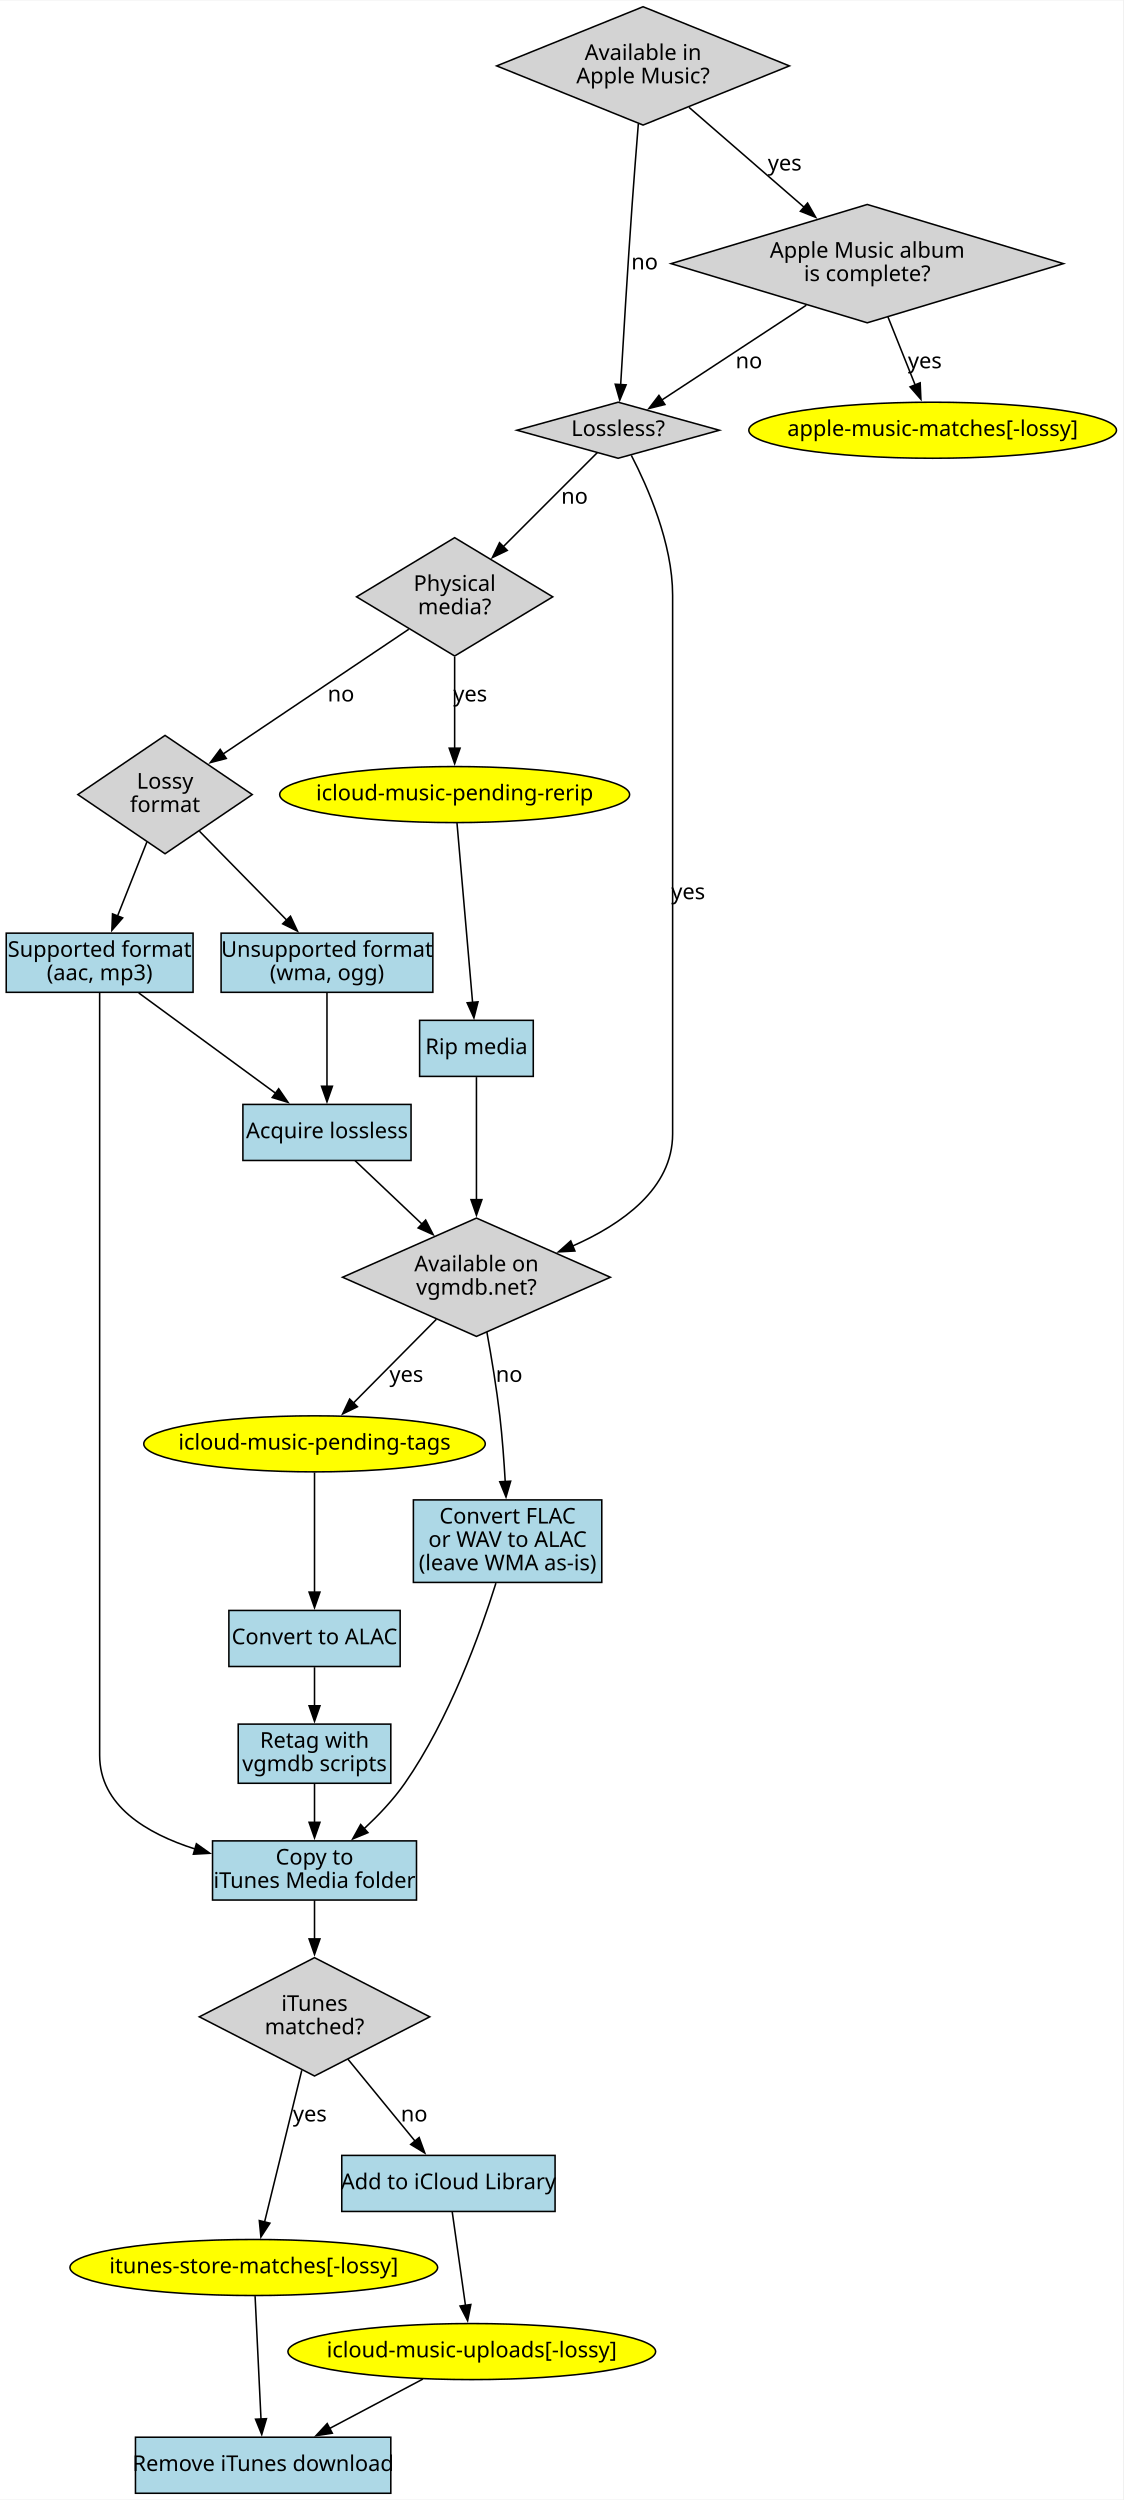
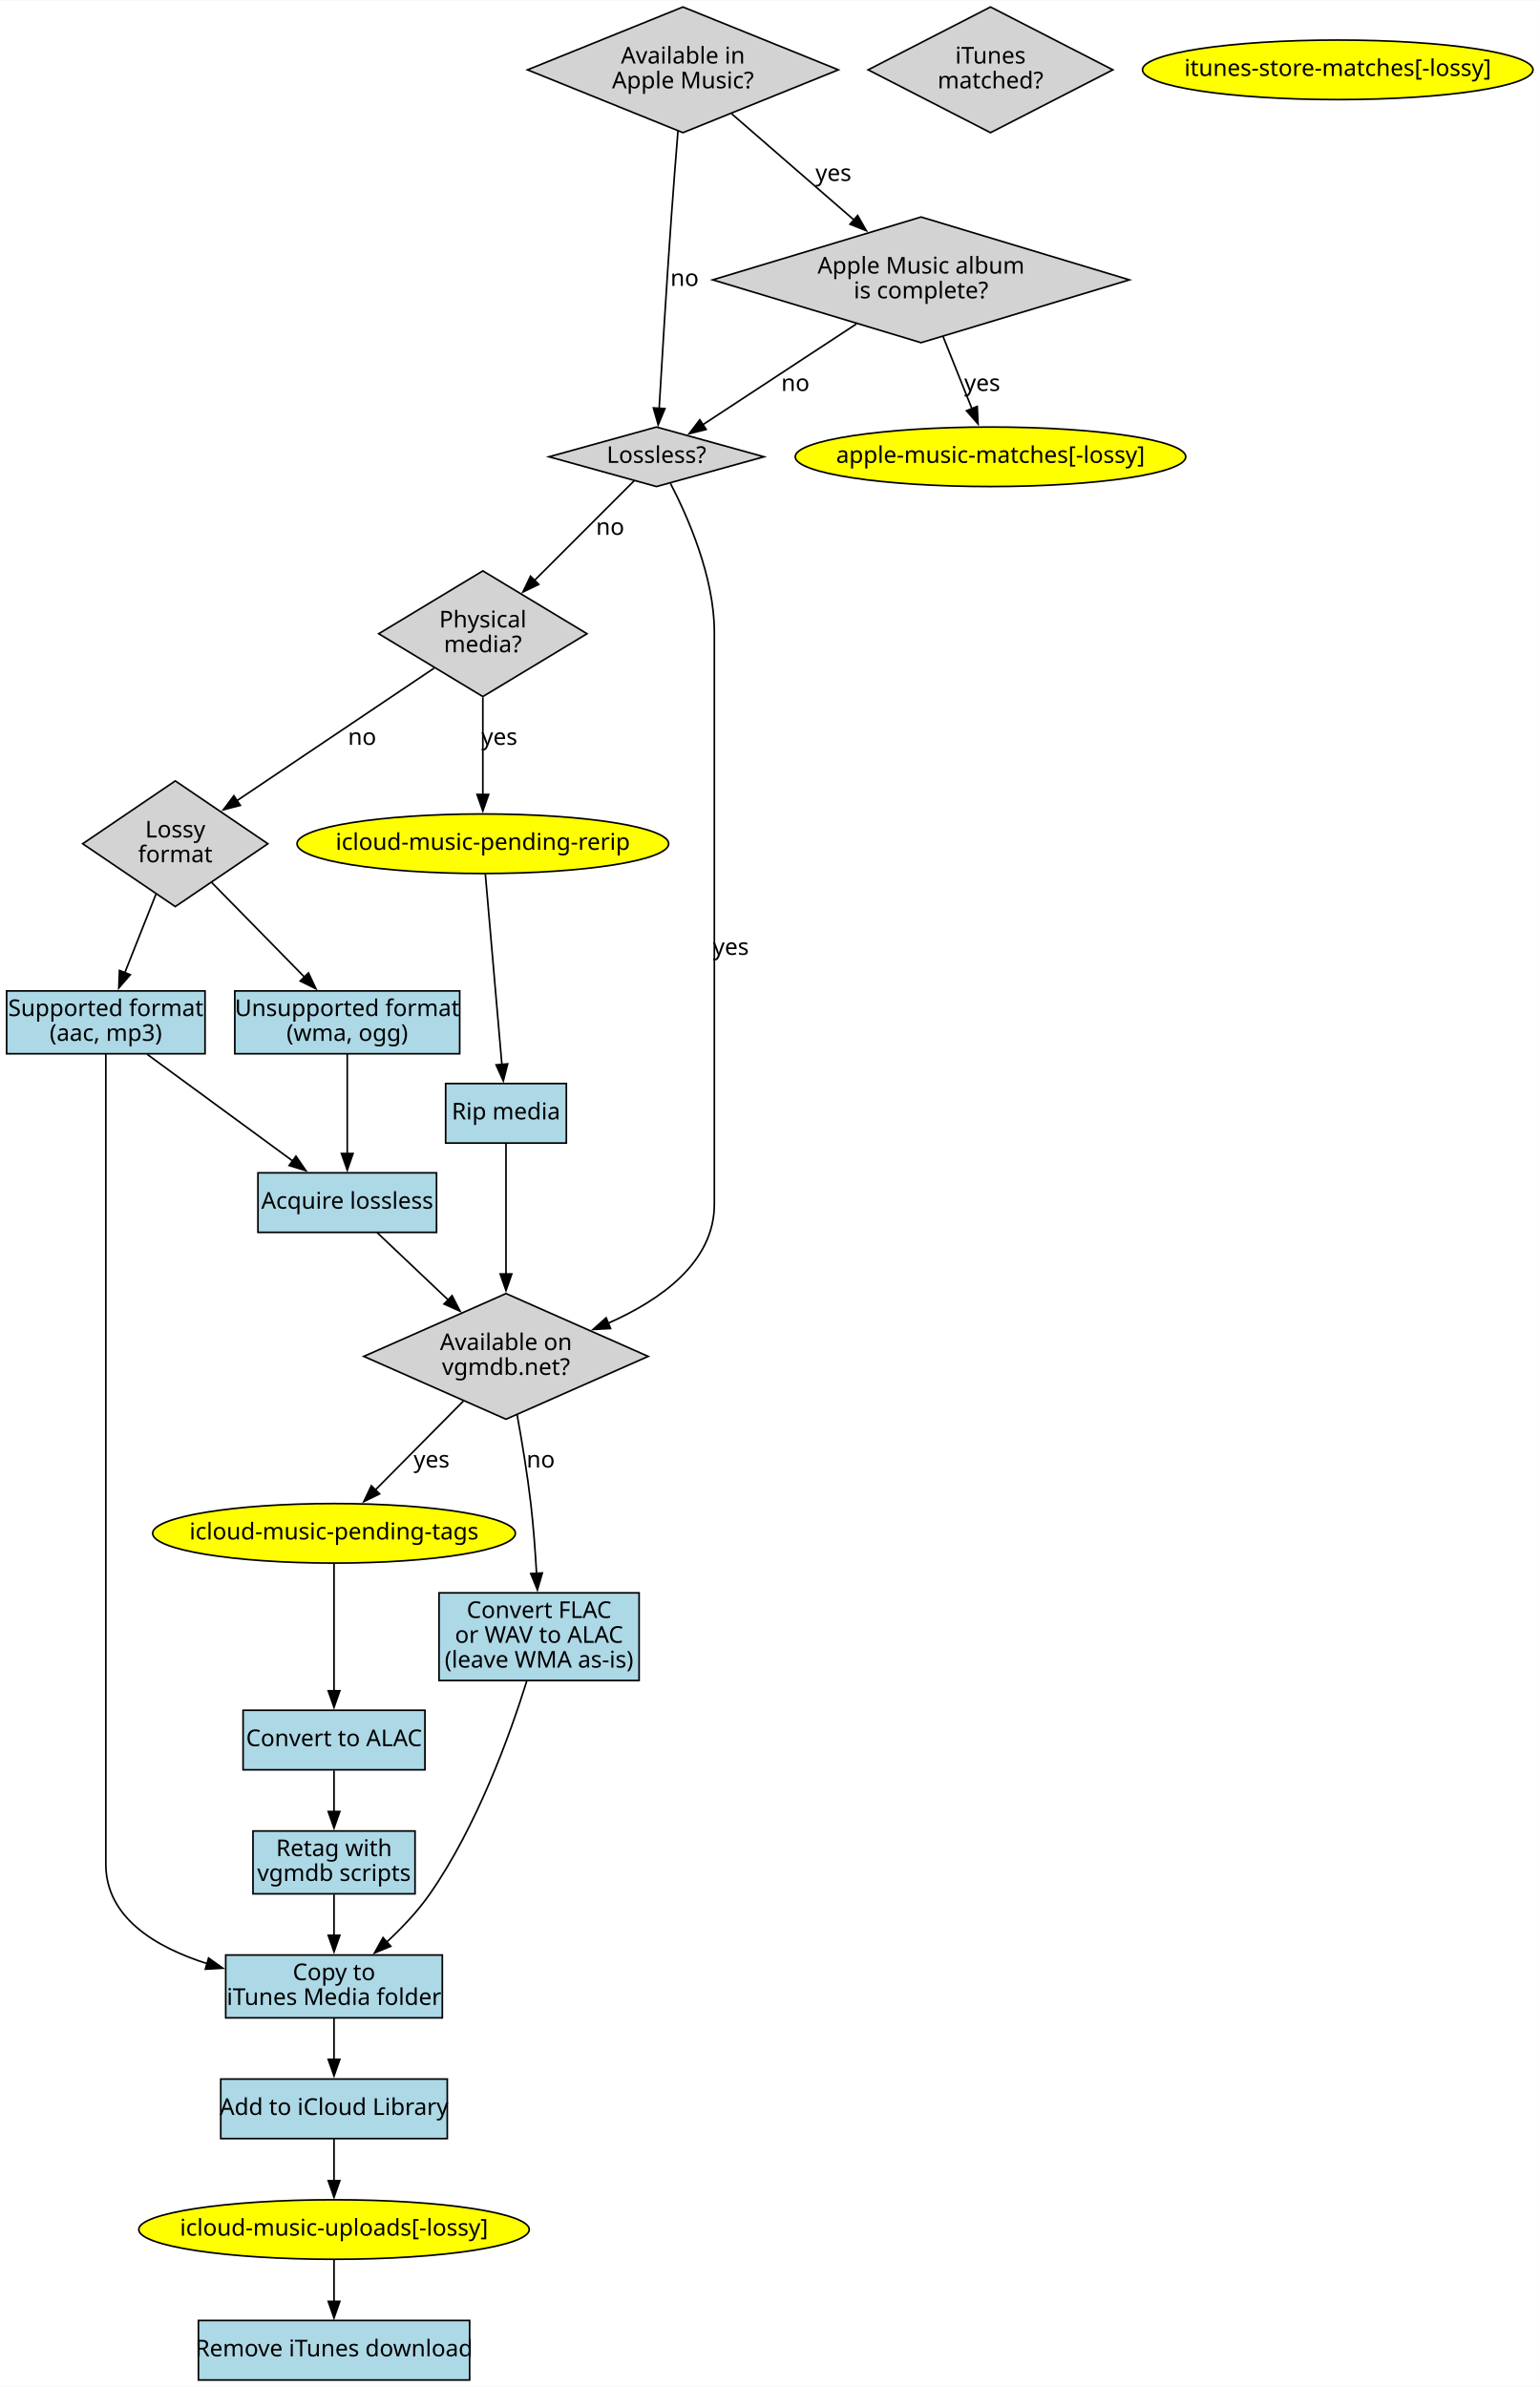
- <svg xmlns="http://www.w3.org/2000/svg" width="721pt" height="1605pt" viewBox="0.00 0.00 721.29 1605.00">
-   <g id="graph0" class="graph" transform="scale(1 1) rotate(0) translate(4 1601)">
-     <polygon fill="white" stroke="none" points="-4,4 -4,-1601 717.29,-1601 717.29,4 -4,4" />
+ <svg xmlns="http://www.w3.org/2000/svg" width="931pt" height="1443pt" viewBox="0.00 0.00 931.29 1443.00">
+   <g id="graph0" class="graph" transform="scale(1 1) rotate(0) translate(4 1439)">
+     <polygon fill="white" stroke="none" points="-4,4 -4,-1439 927.29,-1439 927.29,4 -4,4" />
    <g id="node1" class="node">
-       <polygon fill="lightgray" stroke="black" points="409,-1597 315,-1559 409,-1521 503,-1559 409,-1597" />
-       <text text-anchor="middle" x="409" y="-1562.8" font-family="Calibri" font-size="14.00">Available in</text>
-       <text text-anchor="middle" x="409" y="-1547.8" font-family="Calibri" font-size="14.00">Apple Music?</text>
+       <polygon fill="lightgray" stroke="black" points="409,-1435 315,-1397 409,-1359 503,-1397 409,-1435" />
+       <text text-anchor="middle" x="409" y="-1400.8" font-family="Calibri" font-size="14.00">Available in</text>
+       <text text-anchor="middle" x="409" y="-1385.8" font-family="Calibri" font-size="14.00">Apple Music?</text>
    </g>
    <g id="node2" class="node">
-       <polygon fill="lightgray" stroke="black" points="553,-1470 427,-1432 553,-1394 679,-1432 553,-1470" />
-       <text text-anchor="middle" x="553" y="-1435.8" font-family="Calibri" font-size="14.00">Apple Music album</text>
-       <text text-anchor="middle" x="553" y="-1420.8" font-family="Calibri" font-size="14.00">is complete?</text>
+       <polygon fill="lightgray" stroke="black" points="553,-1308 427,-1270 553,-1232 679,-1270 553,-1308" />
+       <text text-anchor="middle" x="553" y="-1273.8" font-family="Calibri" font-size="14.00">Apple Music album</text>
+       <text text-anchor="middle" x="553" y="-1258.8" font-family="Calibri" font-size="14.00">is complete?</text>
    </g>
    <g id="edge1" class="edge">
-       <path fill="none" stroke="black" d="M438.49,-1532.4C459.89,-1513.83 489.09,-1488.48 512.65,-1468.03" />
-       <polygon fill="black" stroke="black" points="514.65,-1470.92 519.91,-1461.73 510.06,-1465.64 514.65,-1470.92" />
-       <text text-anchor="middle" x="500" y="-1491.8" font-family="Calibri" font-size="14.00">yes</text>
+       <path fill="none" stroke="black" d="M438.49,-1370.4C459.89,-1351.83 489.09,-1326.48 512.65,-1306.03" />
+       <polygon fill="black" stroke="black" points="514.65,-1308.92 519.91,-1299.73 510.06,-1303.64 514.65,-1308.92" />
+       <text text-anchor="middle" x="500" y="-1329.8" font-family="Calibri" font-size="14.00">yes</text>
    </g>
    <g id="node3" class="node">
-       <polygon fill="lightgray" stroke="black" points="393,-1343 327.98,-1325 393,-1307 458.02,-1325 393,-1343" />
-       <text text-anchor="middle" x="393" y="-1321.3" font-family="Calibri" font-size="14.00">Lossless?</text>
+       <polygon fill="lightgray" stroke="black" points="393,-1181 327.98,-1163 393,-1145 458.02,-1163 393,-1181" />
+       <text text-anchor="middle" x="393" y="-1159.3" font-family="Calibri" font-size="14.00">Lossless?</text>
    </g>
    <g id="edge4" class="edge">
-       <path fill="none" stroke="black" d="M406,-1522.05C404.71,-1506.11 403.22,-1487.12 402,-1470 399.14,-1429.77 396.32,-1383.19 394.62,-1354.15" />
-       <polygon fill="black" stroke="black" points="398.12,-1354.15 394.05,-1344.37 391.14,-1354.55 398.12,-1354.15" />
-       <text text-anchor="middle" x="410" y="-1428.3" font-family="Calibri" font-size="14.00">no</text>
+       <path fill="none" stroke="black" d="M406,-1360.05C404.71,-1344.11 403.22,-1325.12 402,-1308 399.14,-1267.77 396.32,-1221.19 394.62,-1192.15" />
+       <polygon fill="black" stroke="black" points="398.12,-1192.15 394.05,-1182.37 391.14,-1192.55 398.12,-1192.15" />
+       <text text-anchor="middle" x="410" y="-1266.3" font-family="Calibri" font-size="14.00">no</text>
    </g>
    <g id="edge3" class="edge">
-       <path fill="none" stroke="black" d="M513.86,-1405.31C485.11,-1386.45 446.74,-1361.27 421.01,-1344.38" />
-       <polygon fill="black" stroke="black" points="423.04,-1341.53 412.76,-1338.96 419.2,-1347.38 423.04,-1341.53" />
-       <text text-anchor="middle" x="477" y="-1364.8" font-family="Calibri" font-size="14.00">no</text>
+       <path fill="none" stroke="black" d="M513.86,-1243.31C485.11,-1224.45 446.74,-1199.27 421.01,-1182.38" />
+       <polygon fill="black" stroke="black" points="423.04,-1179.53 412.76,-1176.96 419.2,-1185.38 423.04,-1179.53" />
+       <text text-anchor="middle" x="477" y="-1202.8" font-family="Calibri" font-size="14.00">no</text>
    </g>
    <g id="node8" class="node">
-       <ellipse fill="yellow" stroke="black" cx="595" cy="-1325" rx="118.08" ry="18" />
-       <text text-anchor="middle" x="595" y="-1321.3" font-family="Calibri" font-size="14.00">apple-music-matches[-lossy]</text>
+       <ellipse fill="yellow" stroke="black" cx="595" cy="-1163" rx="118.08" ry="18" />
+       <text text-anchor="middle" x="595" y="-1159.3" font-family="Calibri" font-size="14.00">apple-music-matches[-lossy]</text>
    </g>
    <g id="edge2" class="edge">
-       <path fill="none" stroke="black" d="M566.29,-1397.78C571.92,-1383.7 578.41,-1367.47 583.8,-1354" />
-       <polygon fill="black" stroke="black" points="586.99,-1355.45 587.46,-1344.86 580.49,-1352.85 586.99,-1355.45" />
-       <text text-anchor="middle" x="590" y="-1364.8" font-family="Calibri" font-size="14.00">yes</text>
+       <path fill="none" stroke="black" d="M566.29,-1235.78C571.92,-1221.7 578.41,-1205.47 583.8,-1192" />
+       <polygon fill="black" stroke="black" points="586.99,-1193.45 587.46,-1182.86 580.49,-1190.85 586.99,-1193.45" />
+       <text text-anchor="middle" x="590" y="-1202.8" font-family="Calibri" font-size="14.00">yes</text>
    </g>
    <g id="node4" class="node">
-       <polygon fill="lightgray" stroke="black" points="302,-819 216,-781 302,-743 388,-781 302,-819" />
-       <text text-anchor="middle" x="302" y="-784.8" font-family="Calibri" font-size="14.00">Available on</text>
-       <text text-anchor="middle" x="302" y="-769.8" font-family="Calibri" font-size="14.00">vgmdb.net?</text>
+       <polygon fill="lightgray" stroke="black" points="302,-657 216,-619 302,-581 388,-619 302,-657" />
+       <text text-anchor="middle" x="302" y="-622.8" font-family="Calibri" font-size="14.00">Available on</text>
+       <text text-anchor="middle" x="302" y="-607.8" font-family="Calibri" font-size="14.00">vgmdb.net?</text>
    </g>
    <g id="edge5" class="edge">
-       <path fill="none" stroke="black" d="M401.47,-1308.87C411.83,-1288.93 428,-1252.43 428,-1219 428,-1219 428,-1219 428,-873 428,-837.94 395.54,-815.03 363.57,-800.96" />
-       <polygon fill="black" stroke="black" points="365.23,-797.86 354.65,-797.28 362.56,-804.33 365.23,-797.86" />
-       <text text-anchor="middle" x="438" y="-1023.8" font-family="Calibri" font-size="14.00">yes</text>
+       <path fill="none" stroke="black" d="M401.47,-1146.87C411.83,-1126.93 428,-1090.43 428,-1057 428,-1057 428,-1057 428,-711 428,-675.94 395.54,-653.03 363.57,-638.96" />
+       <polygon fill="black" stroke="black" points="365.23,-635.86 354.65,-635.28 362.56,-642.33 365.23,-635.86" />
+       <text text-anchor="middle" x="438" y="-861.8" font-family="Calibri" font-size="14.00">yes</text>
    </g>
    <g id="node6" class="node">
-       <polygon fill="lightgray" stroke="black" points="288,-1256 225,-1218 288,-1180 351,-1218 288,-1256" />
-       <text text-anchor="middle" x="288" y="-1221.8" font-family="Calibri" font-size="14.00">Physical</text>
-       <text text-anchor="middle" x="288" y="-1206.8" font-family="Calibri" font-size="14.00">media?</text>
+       <polygon fill="lightgray" stroke="black" points="288,-1094 225,-1056 288,-1018 351,-1056 288,-1094" />
+       <text text-anchor="middle" x="288" y="-1059.8" font-family="Calibri" font-size="14.00">Physical</text>
+       <text text-anchor="middle" x="288" y="-1044.8" font-family="Calibri" font-size="14.00">media?</text>
+     </g>
+     <g id="edge15" class="edge">
+       <path fill="none" stroke="black" d="M379.7,-1148.7C364.57,-1133.57 339.34,-1108.34 319.17,-1088.17" />
+       <polygon fill="black" stroke="black" points="321.78,-1085.83 312.23,-1081.23 316.83,-1090.78 321.78,-1085.83" />
+       <text text-anchor="middle" x="365" y="-1115.8" font-family="Calibri" font-size="14.00">no</text>
+     </g>
+     <g id="node11" class="node">
+       <ellipse fill="yellow" stroke="black" cx="198" cy="-512" rx="109.68" ry="18" />
+       <text text-anchor="middle" x="198" y="-508.3" font-family="Calibri" font-size="14.00">icloud-music-pending-tags</text>
+     </g>
+     <g id="edge6" class="edge">
+       <path fill="none" stroke="black" d="M276.29,-592.04C260,-575.6 239.04,-554.44 222.91,-538.15" />
+       <polygon fill="black" stroke="black" points="225.55,-535.84 216.03,-531.2 220.58,-540.77 225.55,-535.84" />
+       <text text-anchor="middle" x="257" y="-551.8" font-family="Calibri" font-size="14.00">yes</text>
+     </g>
+     <g id="node17" class="node">
+       <polygon fill="lightblue" stroke="black" points="382.5,-476 261.5,-476 261.5,-423 382.5,-423 382.5,-476" />
+       <text text-anchor="middle" x="322" y="-460.8" font-family="Calibri" font-size="14.00">Convert FLAC</text>
+       <text text-anchor="middle" x="322" y="-445.8" font-family="Calibri" font-size="14.00">or WAV to ALAC</text>
+       <text text-anchor="middle" x="322" y="-430.8" font-family="Calibri" font-size="14.00">(leave WMA as-is)</text>
+     </g>
+     <g id="edge13" class="edge">
+       <path fill="none" stroke="black" d="M308.69,-583.85C311.65,-567.6 314.92,-547.86 317,-530 318.61,-516.19 319.72,-500.96 320.49,-487.56" />
+       <polygon fill="black" stroke="black" points="323.97,-488.02 320.99,-477.85 316.98,-487.66 323.97,-488.02" />
+       <text text-anchor="middle" x="323" y="-551.8" font-family="Calibri" font-size="14.00">no</text>
+     </g>
+     <g id="node5" class="node">
+       <polygon fill="lightgray" stroke="black" points="595,-1435 521,-1397 595,-1359 669,-1397 595,-1435" />
+       <text text-anchor="middle" x="595" y="-1400.8" font-family="Calibri" font-size="14.00">iTunes</text>
+       <text text-anchor="middle" x="595" y="-1385.8" font-family="Calibri" font-size="14.00">matched?</text>
+     </g>
+     <g id="node7" class="node">
+       <polygon fill="lightgray" stroke="black" points="102,-967 46,-929 102,-891 158,-929 102,-967" />
+       <text text-anchor="middle" x="102" y="-932.8" font-family="Calibri" font-size="14.00">Lossy</text>
+       <text text-anchor="middle" x="102" y="-917.8" font-family="Calibri" font-size="14.00">format</text>
+     </g>
+     <g id="edge19" class="edge">
+       <path fill="none" stroke="black" d="M258.53,-1035.19C226.22,-1013.48 174.33,-978.61 139.24,-955.03" />
+       <polygon fill="black" stroke="black" points="141.32,-952.21 131.07,-949.54 137.42,-958.02 141.32,-952.21" />
+       <text text-anchor="middle" x="215" y="-988.8" font-family="Calibri" font-size="14.00">no</text>
+     </g>
+     <g id="node10" class="node">
+       <ellipse fill="yellow" stroke="black" cx="288" cy="-929" rx="112.38" ry="18" />
+       <text text-anchor="middle" x="288" y="-925.3" font-family="Calibri" font-size="14.00">icloud-music-pending-rerip</text>
+     </g>
+     <g id="edge16" class="edge">
+       <path fill="none" stroke="black" d="M288,-1017.5C288,-998.66 288,-976.19 288,-958.74" />
+       <polygon fill="black" stroke="black" points="291.5,-958.82 288,-948.82 284.5,-958.82 291.5,-958.82" />
+       <text text-anchor="middle" x="298" y="-988.8" font-family="Calibri" font-size="14.00">yes</text>
+     </g>
+     <g id="node14" class="node">
+       <polygon fill="lightblue" stroke="black" points="120,-840 0,-840 0,-802 120,-802 120,-840" />
+       <text text-anchor="middle" x="60" y="-824.8" font-family="Calibri" font-size="14.00">Supported format</text>
+       <text text-anchor="middle" x="60" y="-809.8" font-family="Calibri" font-size="14.00">(aac, mp3)</text>
+     </g>
+     <g id="edge20" class="edge">
+       <path fill="none" stroke="black" d="M90.3,-898.47C84.42,-883.63 77.32,-865.72 71.47,-850.96" />
+       <polygon fill="black" stroke="black" points="74.78,-849.8 67.84,-841.8 68.27,-852.38 74.78,-849.8" />
+     </g>
+     <g id="node15" class="node">
+       <polygon fill="lightblue" stroke="black" points="274,-840 138,-840 138,-802 274,-802 274,-840" />
+       <text text-anchor="middle" x="206" y="-824.8" font-family="Calibri" font-size="14.00">Unsupported format</text>
+       <text text-anchor="middle" x="206" y="-809.8" font-family="Calibri" font-size="14.00">(wma, ogg)</text>
+     </g>
+     <g id="edge23" class="edge">
+       <path fill="none" stroke="black" d="M124.06,-905.52C140.45,-888.81 162.88,-865.95 180.12,-848.38" />
+       <polygon fill="black" stroke="black" points="182.56,-850.89 187.06,-841.3 177.56,-845.99 182.56,-850.89" />
+     </g>
+     <g id="node9" class="node">
+       <ellipse fill="yellow" stroke="black" cx="805" cy="-1397" rx="118.08" ry="18" />
+       <text text-anchor="middle" x="805" y="-1393.3" font-family="Calibri" font-size="14.00">itunes-store-matches[-lossy]</text>
+     </g>
+     <g id="node13" class="node">
+       <polygon fill="lightblue" stroke="black" points="338.5,-784 265.5,-784 265.5,-748 338.5,-748 338.5,-784" />
+       <text text-anchor="middle" x="302" y="-762.3" font-family="Calibri" font-size="14.00">Rip media</text>
+     </g>
+     <g id="edge17" class="edge">
+       <path fill="none" stroke="black" d="M289.5,-910.77C291.9,-883.17 296.63,-828.77 299.53,-795.37" />
+       <polygon fill="black" stroke="black" points="303,-795.88 300.38,-785.61 296.03,-795.27 303,-795.88" />
+     </g>
+     <g id="node18" class="node">
+       <polygon fill="lightblue" stroke="black" points="253,-405 143,-405 143,-369 253,-369 253,-405" />
+       <text text-anchor="middle" x="198" y="-383.3" font-family="Calibri" font-size="14.00">Convert to ALAC</text>
+     </g>
+     <g id="edge7" class="edge">
+       <path fill="none" stroke="black" d="M198,-493.64C198,-473.68 198,-440.6 198,-416.77" />
+       <polygon fill="black" stroke="black" points="201.5,-416.79 198,-406.79 194.5,-416.79 201.5,-416.79" />
+     </g>
+     <g id="node12" class="node">
+       <ellipse fill="yellow" stroke="black" cx="198" cy="-91" rx="118.08" ry="18" />
+       <text text-anchor="middle" x="198" y="-87.3" font-family="Calibri" font-size="14.00">icloud-music-uploads[-lossy]</text>
+     </g>
+     <g id="node22" class="node">
+       <polygon fill="lightblue" stroke="black" points="280,-36 116,-36 116,0 280,0 280,-36" />
+       <text text-anchor="middle" x="198" y="-14.3" font-family="Calibri" font-size="14.00">Remove iTunes download</text>
+     </g>
+     <g id="edge12" class="edge">
+       <path fill="none" stroke="black" d="M198,-72.81C198,-65.23 198,-56.1 198,-47.54" />
+       <polygon fill="black" stroke="black" points="201.5,-47.54 198,-37.54 194.5,-47.54 201.5,-47.54" />
    </g>
    <g id="edge18" class="edge">
-       <path fill="none" stroke="black" d="M379.7,-1310.7C364.57,-1295.57 339.34,-1270.34 319.17,-1250.17" />
-       <polygon fill="black" stroke="black" points="321.78,-1247.83 312.23,-1243.23 316.83,-1252.78 321.78,-1247.83" />
-       <text text-anchor="middle" x="365" y="-1277.8" font-family="Calibri" font-size="14.00">no</text>
-     </g>
-     <g id="node11" class="node">
-       <ellipse fill="yellow" stroke="black" cx="198" cy="-674" rx="109.68" ry="18" />
-       <text text-anchor="middle" x="198" y="-670.3" font-family="Calibri" font-size="14.00">icloud-music-pending-tags</text>
-     </g>
-     <g id="edge6" class="edge">
-       <path fill="none" stroke="black" d="M276.29,-754.04C260,-737.6 239.04,-716.44 222.91,-700.15" />
-       <polygon fill="black" stroke="black" points="225.55,-697.84 216.03,-693.2 220.58,-702.77 225.55,-697.84" />
-       <text text-anchor="middle" x="257" y="-713.8" font-family="Calibri" font-size="14.00">yes</text>
-     </g>
-     <g id="node17" class="node">
-       <polygon fill="lightblue" stroke="black" points="382.5,-638 261.5,-638 261.5,-585 382.5,-585 382.5,-638" />
-       <text text-anchor="middle" x="322" y="-622.8" font-family="Calibri" font-size="14.00">Convert FLAC</text>
-       <text text-anchor="middle" x="322" y="-607.8" font-family="Calibri" font-size="14.00">or WAV to ALAC</text>
-       <text text-anchor="middle" x="322" y="-592.8" font-family="Calibri" font-size="14.00">(leave WMA as-is)</text>
-     </g>
-     <g id="edge16" class="edge">
-       <path fill="none" stroke="black" d="M308.69,-745.85C311.65,-729.6 314.92,-709.86 317,-692 318.61,-678.19 319.72,-662.96 320.49,-649.56" />
-       <polygon fill="black" stroke="black" points="323.97,-650.02 320.99,-639.85 316.98,-649.66 323.97,-650.02" />
-       <text text-anchor="middle" x="323" y="-713.8" font-family="Calibri" font-size="14.00">no</text>
-     </g>
-     <g id="node5" class="node">
-       <polygon fill="lightgray" stroke="black" points="198,-344 124,-306 198,-268 272,-306 198,-344" />
-       <text text-anchor="middle" x="198" y="-309.8" font-family="Calibri" font-size="14.00">iTunes</text>
-       <text text-anchor="middle" x="198" y="-294.8" font-family="Calibri" font-size="14.00">matched?</text>
-     </g>
-     <g id="node9" class="node">
-       <ellipse fill="yellow" stroke="black" cx="159" cy="-145" rx="118.08" ry="18" />
-       <text text-anchor="middle" x="159" y="-141.3" font-family="Calibri" font-size="14.00">itunes-store-matches[-lossy]</text>
+       <path fill="none" stroke="black" d="M302,-747.51C302,-728.07 302,-695.82 302,-668.62" />
+       <polygon fill="black" stroke="black" points="305.5,-668.84 302,-658.84 298.5,-668.84 305.5,-668.84" />
+     </g>
+     <g id="node16" class="node">
+       <polygon fill="lightblue" stroke="black" points="260,-730 152,-730 152,-694 260,-694 260,-730" />
+       <text text-anchor="middle" x="206" y="-708.3" font-family="Calibri" font-size="14.00">Acquire lossless</text>
+     </g>
+     <g id="edge22" class="edge">
+       <path fill="none" stroke="black" d="M85.1,-801.61C109.46,-783.75 146.56,-756.56 173.23,-737.01" />
+       <polygon fill="black" stroke="black" points="174.98,-740.07 180.98,-731.34 170.84,-734.43 174.98,-740.07" />
+     </g>
+     <g id="node20" class="node">
+       <polygon fill="lightblue" stroke="black" points="263.5,-257 132.5,-257 132.5,-219 263.5,-219 263.5,-257" />
+       <text text-anchor="middle" x="198" y="-241.8" font-family="Calibri" font-size="14.00">Copy to</text>
+       <text text-anchor="middle" x="198" y="-226.8" font-family="Calibri" font-size="14.00">iTunes Media folder</text>
+     </g>
+     <g id="edge21" class="edge">
+       <path fill="none" stroke="black" d="M60,-801.82C60,-780.54 60,-744.21 60,-713 60,-713 60,-713 60,-312 60,-279.86 89.62,-261.83 121.41,-251.74" />
+       <polygon fill="black" stroke="black" points="122.14,-255.17 130.78,-249.03 120.2,-248.44 122.14,-255.17" />
+     </g>
+     <g id="edge24" class="edge">
+       <path fill="none" stroke="black" d="M206,-801.85C206,-785.34 206,-760.69 206,-741.55" />
+       <polygon fill="black" stroke="black" points="209.5,-741.69 206,-731.69 202.5,-741.69 209.5,-741.69" />
+     </g>
+     <g id="edge25" class="edge">
+       <path fill="none" stroke="black" d="M224.06,-693.88C236.13,-682.44 252.42,-667 266.99,-653.19" />
+       <polygon fill="black" stroke="black" points="269.37,-655.75 274.22,-646.34 264.55,-650.67 269.37,-655.75" />
+     </g>
+     <g id="edge14" class="edge">
+       <path fill="none" stroke="black" d="M314.51,-422.54C304.48,-390.45 284.57,-335.06 256,-294 248.66,-283.45 239.03,-273.33 229.74,-264.71" />
+       <polygon fill="black" stroke="black" points="232.3,-262.3 222.51,-258.26 227.64,-267.53 232.3,-262.3" />
+     </g>
+     <g id="node19" class="node">
+       <polygon fill="lightblue" stroke="black" points="247,-332 149,-332 149,-294 247,-294 247,-332" />
+       <text text-anchor="middle" x="198" y="-316.8" font-family="Calibri" font-size="14.00">Retag with</text>
+       <text text-anchor="middle" x="198" y="-301.8" font-family="Calibri" font-size="14.00">vgmdb scripts</text>
+     </g>
+     <g id="edge8" class="edge">
+       <path fill="none" stroke="black" d="M198,-368.57C198,-361.1 198,-352.17 198,-343.71" />
+       <polygon fill="black" stroke="black" points="201.5,-343.79 198,-333.79 194.5,-343.79 201.5,-343.79" />
+     </g>
+     <g id="edge9" class="edge">
+       <path fill="none" stroke="black" d="M198,-293.58C198,-286.06 198,-277.17 198,-268.77" />
+       <polygon fill="black" stroke="black" points="201.5,-268.93 198,-258.93 194.5,-268.93 201.5,-268.93" />
+     </g>
+     <g id="node21" class="node">
+       <polygon fill="lightblue" stroke="black" points="266.5,-182 129.5,-182 129.5,-146 266.5,-146 266.5,-182" />
+       <text text-anchor="middle" x="198" y="-160.3" font-family="Calibri" font-size="14.00">Add to iCloud Library</text>
+     </g>
+     <g id="edge10" class="edge">
+       <path fill="none" stroke="black" d="M198,-218.83C198,-211.24 198,-202.24 198,-193.79" />
+       <polygon fill="black" stroke="black" points="201.5,-193.93 198,-183.93 194.5,-193.93 201.5,-193.93" />
    </g>
    <g id="edge11" class="edge">
-       <path fill="none" stroke="black" d="M189.82,-271.67C182.74,-242.79 172.61,-201.49 165.92,-174.22" />
-       <polygon fill="black" stroke="black" points="169.34,-173.47 163.56,-164.59 162.54,-175.14 169.34,-173.47" />
-       <text text-anchor="middle" x="195" y="-238.8" font-family="Calibri" font-size="14.00">yes</text>
-     </g>
-     <g id="node21" class="node">
-       <polygon fill="lightblue" stroke="black" points="352.5,-217 215.5,-217 215.5,-181 352.5,-181 352.5,-217" />
-       <text text-anchor="middle" x="284" y="-195.3" font-family="Calibri" font-size="14.00">Add to iCloud Library</text>
-     </g>
-     <g id="edge12" class="edge">
-       <path fill="none" stroke="black" d="M219.48,-278.77C232.62,-262.73 249.38,-242.27 262.52,-226.23" />
-       <polygon fill="black" stroke="black" points="265.2,-228.48 268.83,-218.53 259.78,-224.04 265.2,-228.48" />
-       <text text-anchor="middle" x="262" y="-238.8" font-family="Calibri" font-size="14.00">no</text>
-     </g>
-     <g id="node7" class="node">
-       <polygon fill="lightgray" stroke="black" points="102,-1129 46,-1091 102,-1053 158,-1091 102,-1129" />
-       <text text-anchor="middle" x="102" y="-1094.8" font-family="Calibri" font-size="14.00">Lossy</text>
-       <text text-anchor="middle" x="102" y="-1079.8" font-family="Calibri" font-size="14.00">format</text>
-     </g>
-     <g id="edge22" class="edge">
-       <path fill="none" stroke="black" d="M258.53,-1197.19C226.22,-1175.48 174.33,-1140.61 139.24,-1117.03" />
-       <polygon fill="black" stroke="black" points="141.32,-1114.21 131.07,-1111.54 137.42,-1120.02 141.32,-1114.21" />
-       <text text-anchor="middle" x="215" y="-1150.8" font-family="Calibri" font-size="14.00">no</text>
-     </g>
-     <g id="node10" class="node">
-       <ellipse fill="yellow" stroke="black" cx="288" cy="-1091" rx="112.38" ry="18" />
-       <text text-anchor="middle" x="288" y="-1087.3" font-family="Calibri" font-size="14.00">icloud-music-pending-rerip</text>
-     </g>
-     <g id="edge19" class="edge">
-       <path fill="none" stroke="black" d="M288,-1179.5C288,-1160.66 288,-1138.19 288,-1120.74" />
-       <polygon fill="black" stroke="black" points="291.5,-1120.82 288,-1110.82 284.5,-1120.82 291.5,-1120.82" />
-       <text text-anchor="middle" x="298" y="-1150.8" font-family="Calibri" font-size="14.00">yes</text>
-     </g>
-     <g id="node14" class="node">
-       <polygon fill="lightblue" stroke="black" points="120,-1002 0,-1002 0,-964 120,-964 120,-1002" />
-       <text text-anchor="middle" x="60" y="-986.8" font-family="Calibri" font-size="14.00">Supported format</text>
-       <text text-anchor="middle" x="60" y="-971.8" font-family="Calibri" font-size="14.00">(aac, mp3)</text>
-     </g>
-     <g id="edge23" class="edge">
-       <path fill="none" stroke="black" d="M90.3,-1060.47C84.42,-1045.63 77.32,-1027.72 71.47,-1012.96" />
-       <polygon fill="black" stroke="black" points="74.78,-1011.8 67.84,-1003.8 68.27,-1014.38 74.78,-1011.8" />
-     </g>
-     <g id="node15" class="node">
-       <polygon fill="lightblue" stroke="black" points="274,-1002 138,-1002 138,-964 274,-964 274,-1002" />
-       <text text-anchor="middle" x="206" y="-986.8" font-family="Calibri" font-size="14.00">Unsupported format</text>
-       <text text-anchor="middle" x="206" y="-971.8" font-family="Calibri" font-size="14.00">(wma, ogg)</text>
-     </g>
-     <g id="edge26" class="edge">
-       <path fill="none" stroke="black" d="M124.06,-1067.52C140.45,-1050.81 162.88,-1027.95 180.12,-1010.38" />
-       <polygon fill="black" stroke="black" points="182.56,-1012.89 187.06,-1003.3 177.56,-1007.99 182.56,-1012.89" />
-     </g>
-     <g id="node22" class="node">
-       <polygon fill="lightblue" stroke="black" points="247,-36 83,-36 83,0 247,0 247,-36" />
-       <text text-anchor="middle" x="165" y="-14.3" font-family="Calibri" font-size="14.00">Remove iTunes download</text>
-     </g>
-     <g id="edge15" class="edge">
-       <path fill="none" stroke="black" d="M159.83,-126.62C160.81,-106.19 162.46,-71.99 163.63,-47.62" />
-       <polygon fill="black" stroke="black" points="167.12,-47.9 164.1,-37.74 160.12,-47.57 167.12,-47.9" />
-     </g>
-     <g id="node13" class="node">
-       <polygon fill="lightblue" stroke="black" points="338.5,-946 265.5,-946 265.5,-910 338.5,-910 338.5,-946" />
-       <text text-anchor="middle" x="302" y="-924.3" font-family="Calibri" font-size="14.00">Rip media</text>
-     </g>
-     <g id="edge20" class="edge">
-       <path fill="none" stroke="black" d="M289.5,-1072.77C291.9,-1045.17 296.63,-990.77 299.53,-957.37" />
-       <polygon fill="black" stroke="black" points="303,-957.88 300.38,-947.61 296.03,-957.27 303,-957.88" />
-     </g>
-     <g id="node18" class="node">
-       <polygon fill="lightblue" stroke="black" points="253,-567 143,-567 143,-531 253,-531 253,-567" />
-       <text text-anchor="middle" x="198" y="-545.3" font-family="Calibri" font-size="14.00">Convert to ALAC</text>
-     </g>
-     <g id="edge7" class="edge">
-       <path fill="none" stroke="black" d="M198,-655.64C198,-635.68 198,-602.6 198,-578.77" />
-       <polygon fill="black" stroke="black" points="201.5,-578.79 198,-568.79 194.5,-578.79 201.5,-578.79" />
-     </g>
-     <g id="node12" class="node">
-       <ellipse fill="yellow" stroke="black" cx="299" cy="-91" rx="118.08" ry="18" />
-       <text text-anchor="middle" x="299" y="-87.3" font-family="Calibri" font-size="14.00">icloud-music-uploads[-lossy]</text>
-     </g>
-     <g id="edge14" class="edge">
-       <path fill="none" stroke="black" d="M267.58,-73.35C249.75,-63.9 227.17,-51.94 207.74,-41.65" />
-       <polygon fill="black" stroke="black" points="209.43,-38.58 198.96,-36.99 206.15,-44.77 209.43,-38.58" />
-     </g>
-     <g id="edge21" class="edge">
-       <path fill="none" stroke="black" d="M302,-909.51C302,-890.07 302,-857.82 302,-830.62" />
-       <polygon fill="black" stroke="black" points="305.5,-830.84 302,-820.84 298.5,-830.84 305.5,-830.84" />
-     </g>
-     <g id="node16" class="node">
-       <polygon fill="lightblue" stroke="black" points="260,-892 152,-892 152,-856 260,-856 260,-892" />
-       <text text-anchor="middle" x="206" y="-870.3" font-family="Calibri" font-size="14.00">Acquire lossless</text>
-     </g>
-     <g id="edge25" class="edge">
-       <path fill="none" stroke="black" d="M85.1,-963.61C109.46,-945.75 146.56,-918.56 173.23,-899.01" />
-       <polygon fill="black" stroke="black" points="174.98,-902.07 180.98,-893.34 170.84,-896.43 174.98,-902.07" />
-     </g>
-     <g id="node20" class="node">
-       <polygon fill="lightblue" stroke="black" points="263.5,-419 132.5,-419 132.5,-381 263.5,-381 263.5,-419" />
-       <text text-anchor="middle" x="198" y="-403.8" font-family="Calibri" font-size="14.00">Copy to</text>
-       <text text-anchor="middle" x="198" y="-388.8" font-family="Calibri" font-size="14.00">iTunes Media folder</text>
-     </g>
-     <g id="edge24" class="edge">
-       <path fill="none" stroke="black" d="M60,-963.82C60,-942.54 60,-906.21 60,-875 60,-875 60,-875 60,-474 60,-441.86 89.62,-423.83 121.41,-413.74" />
-       <polygon fill="black" stroke="black" points="122.14,-417.17 130.78,-411.03 120.2,-410.44 122.14,-417.17" />
-     </g>
-     <g id="edge27" class="edge">
-       <path fill="none" stroke="black" d="M206,-963.85C206,-947.34 206,-922.69 206,-903.55" />
-       <polygon fill="black" stroke="black" points="209.5,-903.69 206,-893.69 202.5,-903.69 209.5,-903.69" />
-     </g>
-     <g id="edge28" class="edge">
-       <path fill="none" stroke="black" d="M224.06,-855.88C236.13,-844.44 252.42,-829 266.99,-815.19" />
-       <polygon fill="black" stroke="black" points="269.37,-817.75 274.22,-808.34 264.55,-812.67 269.37,-817.75" />
-     </g>
-     <g id="edge17" class="edge">
-       <path fill="none" stroke="black" d="M314.51,-584.54C304.48,-552.45 284.57,-497.06 256,-456 248.66,-445.45 239.03,-435.33 229.74,-426.71" />
-       <polygon fill="black" stroke="black" points="232.3,-424.3 222.51,-420.26 227.64,-429.53 232.3,-424.3" />
-     </g>
-     <g id="node19" class="node">
-       <polygon fill="lightblue" stroke="black" points="247,-494 149,-494 149,-456 247,-456 247,-494" />
-       <text text-anchor="middle" x="198" y="-478.8" font-family="Calibri" font-size="14.00">Retag with</text>
-       <text text-anchor="middle" x="198" y="-463.8" font-family="Calibri" font-size="14.00">vgmdb scripts</text>
-     </g>
-     <g id="edge8" class="edge">
-       <path fill="none" stroke="black" d="M198,-530.57C198,-523.1 198,-514.17 198,-505.71" />
-       <polygon fill="black" stroke="black" points="201.5,-505.79 198,-495.79 194.5,-505.79 201.5,-505.79" />
-     </g>
-     <g id="edge9" class="edge">
-       <path fill="none" stroke="black" d="M198,-455.58C198,-448.06 198,-439.17 198,-430.77" />
-       <polygon fill="black" stroke="black" points="201.5,-430.93 198,-420.93 194.5,-430.93 201.5,-430.93" />
-     </g>
-     <g id="edge10" class="edge">
-       <path fill="none" stroke="black" d="M198,-380.82C198,-373.53 198,-364.75 198,-355.82" />
-       <polygon fill="black" stroke="black" points="201.5,-356.06 198,-346.06 194.5,-356.06 201.5,-356.06" />
-     </g>
-     <g id="edge13" class="edge">
-       <path fill="none" stroke="black" d="M286.41,-180.97C288.71,-164.69 292.23,-139.82 294.96,-120.52" />
-       <polygon fill="black" stroke="black" points="298.4,-121.23 296.33,-110.84 291.47,-120.25 298.4,-121.23" />
+       <path fill="none" stroke="black" d="M198,-145.81C198,-138.23 198,-129.1 198,-120.54" />
+       <polygon fill="black" stroke="black" points="201.5,-120.54 198,-110.54 194.5,-120.54 201.5,-120.54" />
    </g>
  </g>
</svg>
